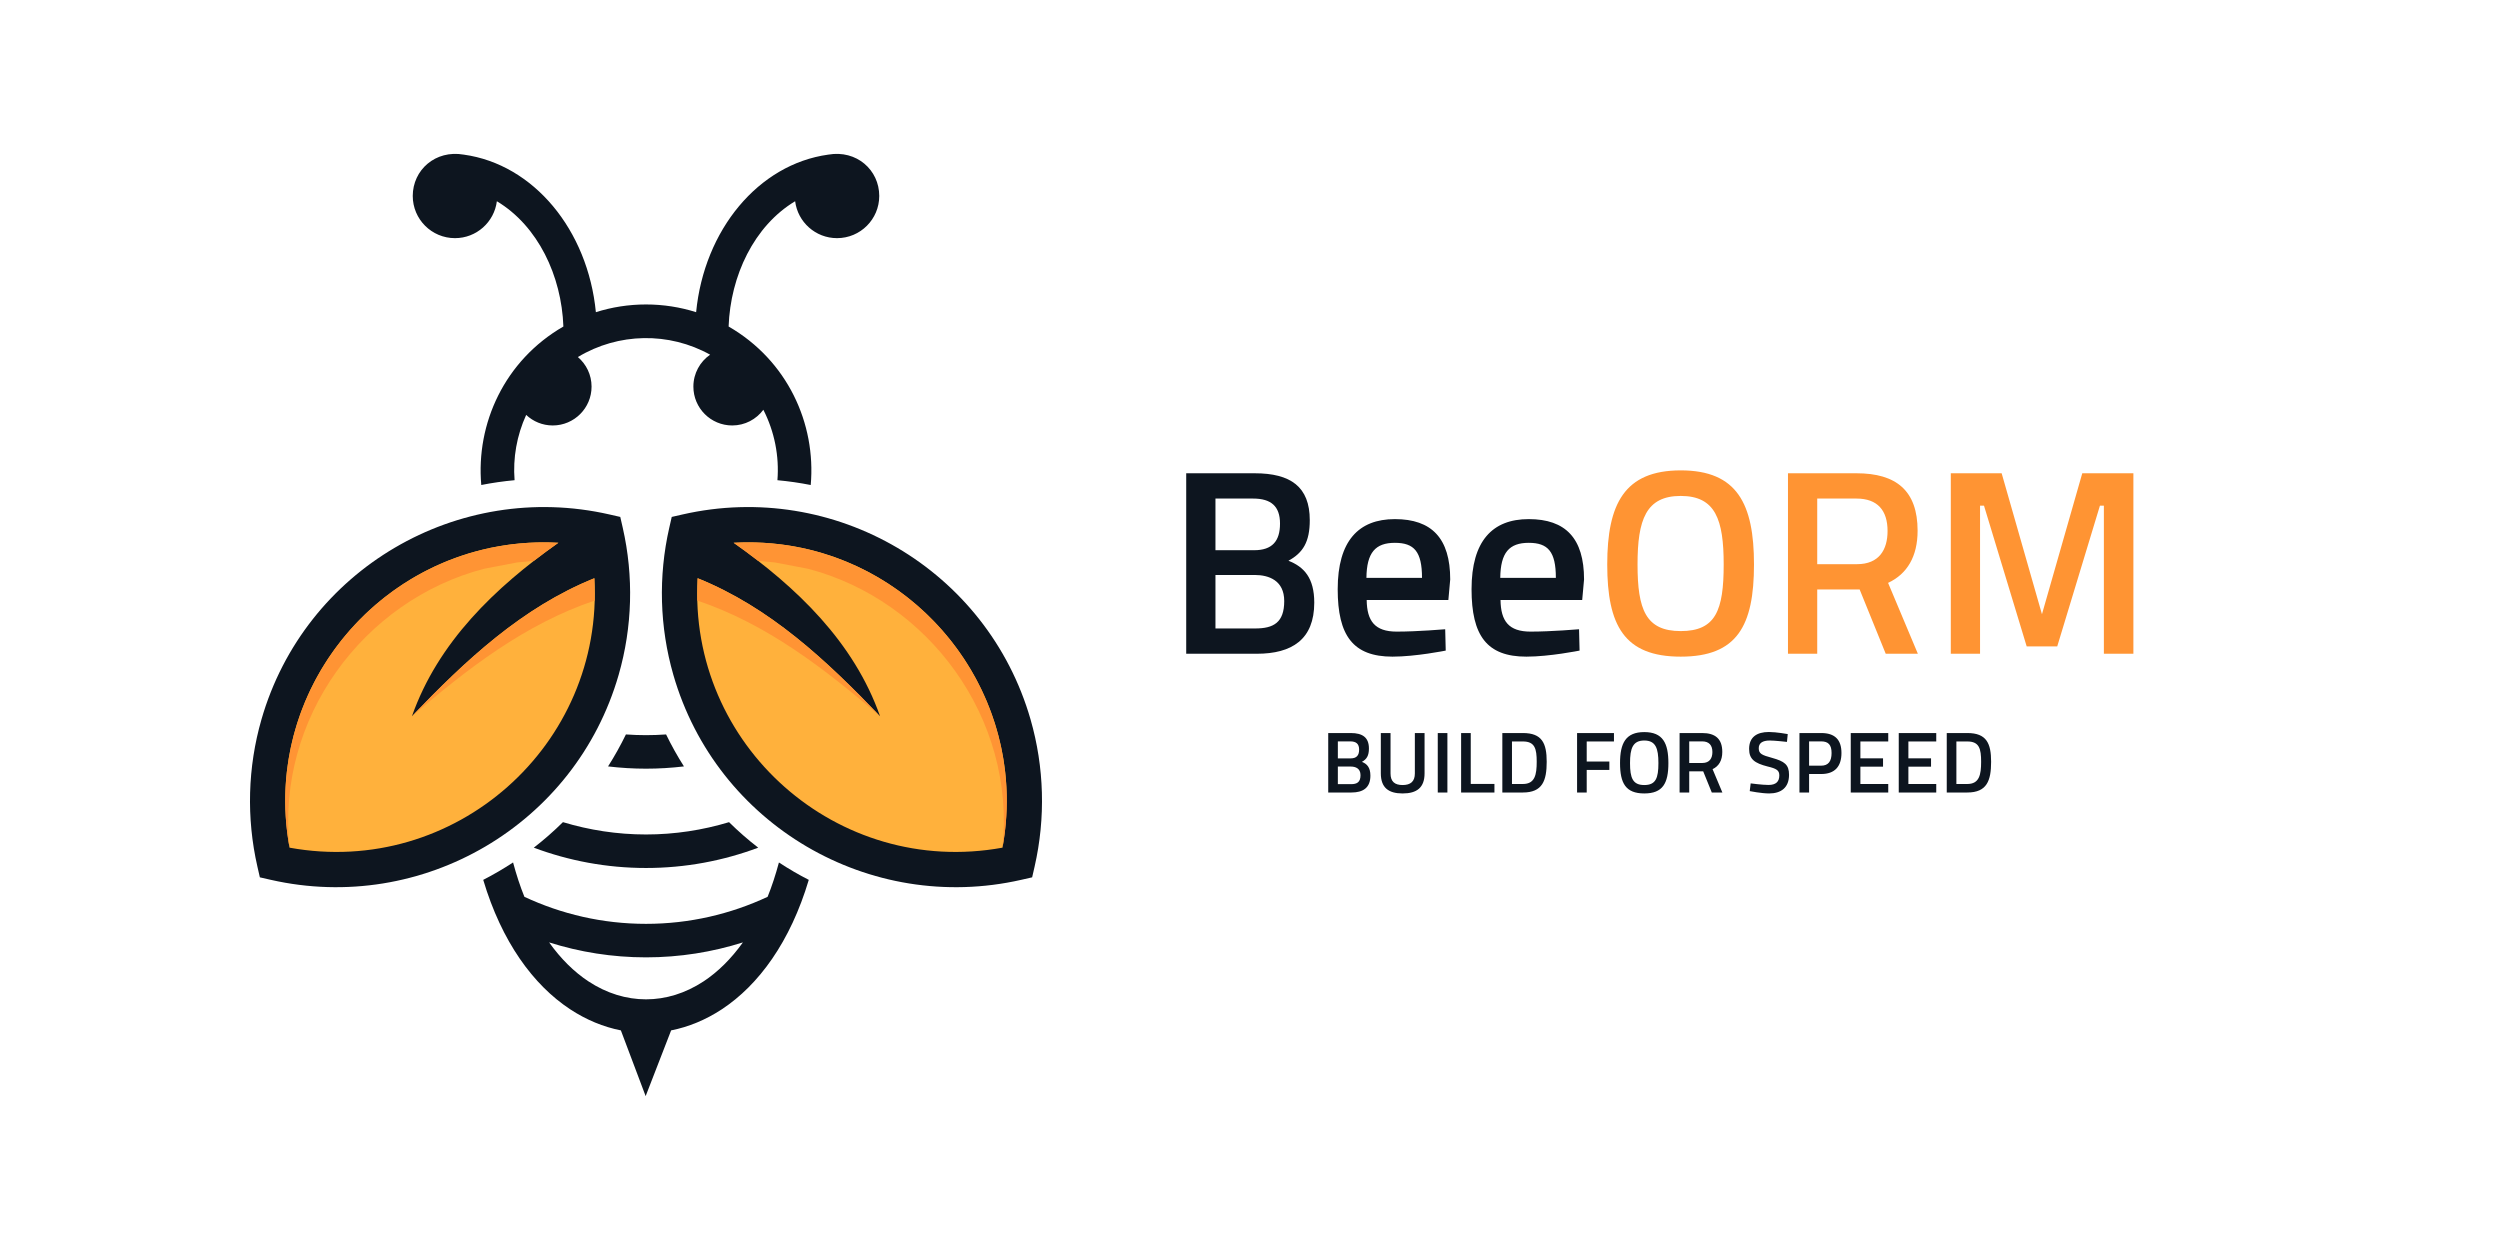
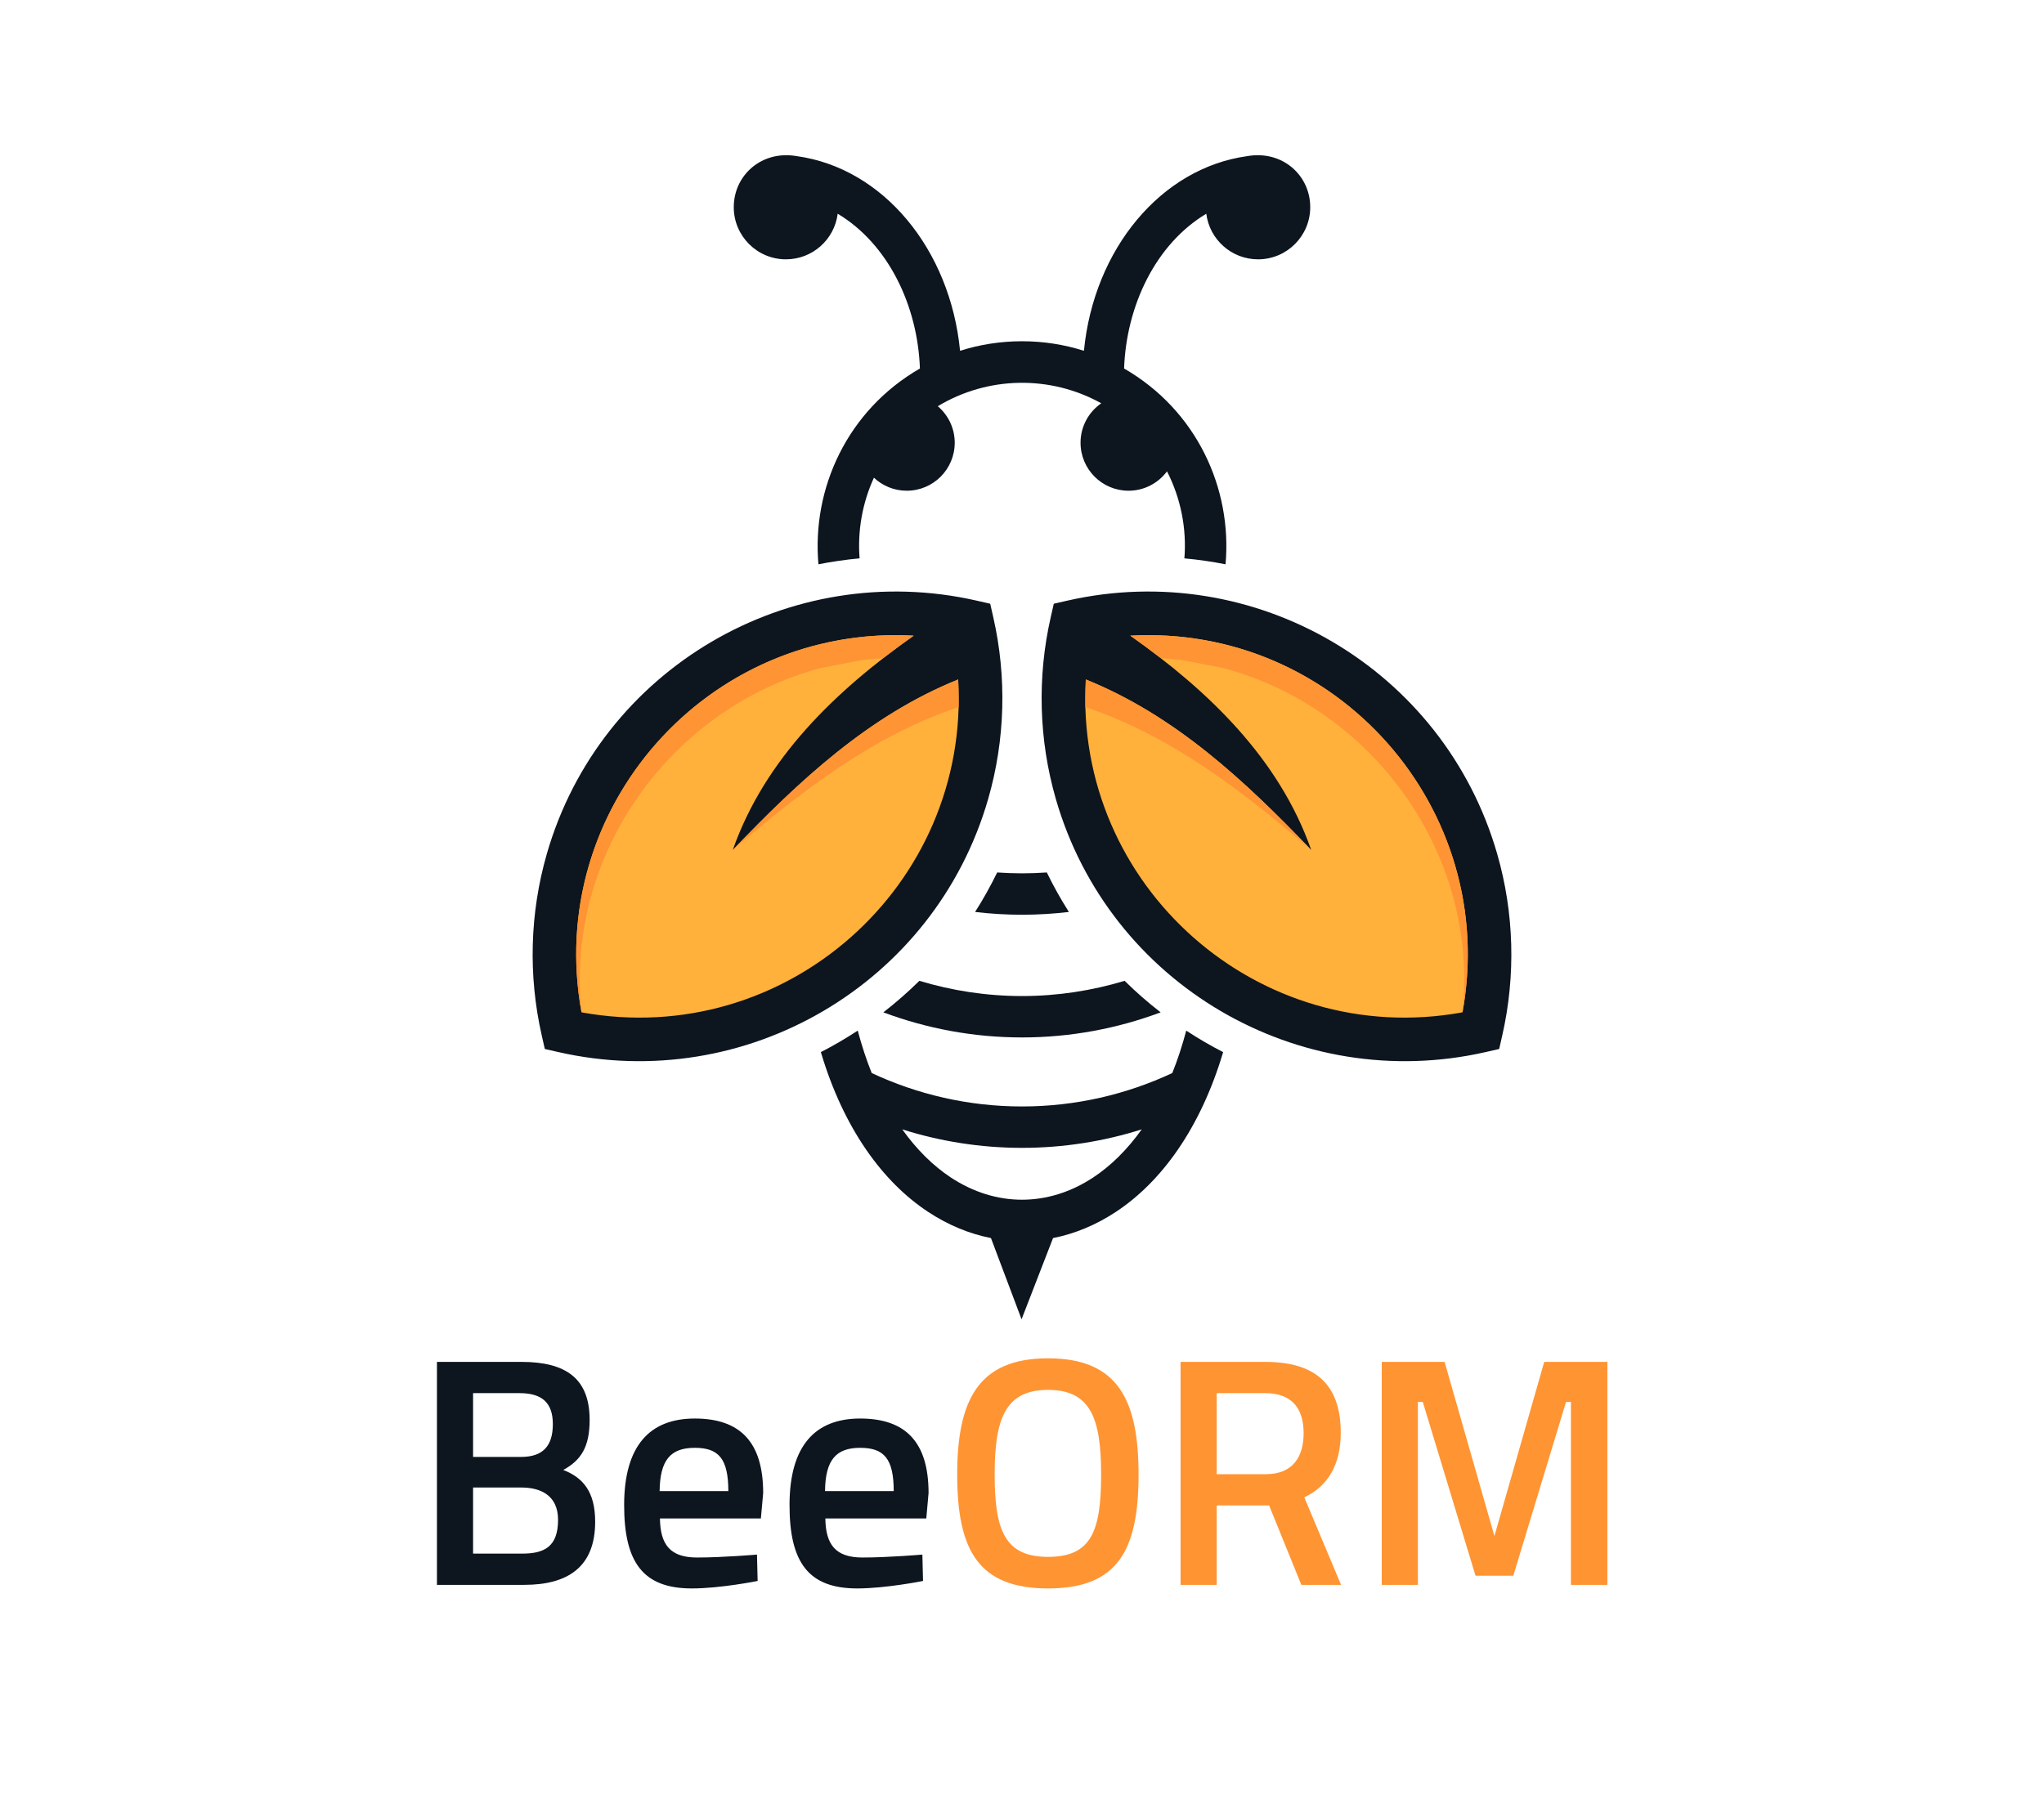
- <svg xmlns="http://www.w3.org/2000/svg" viewBox="0 0 2000 1000" width="350" height="175">
+ <svg xmlns="http://www.w3.org/2000/svg" viewBox="0 0 2000 1766" width="400" height="353">
  <style>
		tspan { white-space:pre }
		.shp0 { fill: #ffb13c } 
		.shp1 { fill: #0d151f } 
		.shp2 { fill: #ff9434 } 
	</style>
  <g>
    <g>
-       <path class="shp0" d="M813.94 690.08C830.26 618.46 810.54 540.28 754.76 484.5C698.98 428.71 620.8 409 549.17 425.32C532.85 496.95 552.57 575.12 608.35 630.91C664.13 686.69 742.31 706.41 813.94 690.08Z" />
-       <path fill-rule="evenodd" class="shp1" d="M824.44 575.55C835.45 613.82 836.54 654.38 827.7 693.18L825.72 701.87L817.03 703.85C695.79 731.47 573.24 659.93 538.67 539.86C527.66 501.58 526.57 461.02 535.41 422.22L537.39 413.54L546.08 411.56C667.32 383.93 789.87 455.48 824.44 575.55ZM801.99 678.13C826.02 546.32 720.46 426.84 586.92 434.22C637.44 469.88 683.14 513.68 704.05 573C661.17 528.29 616.1 485.97 558.1 462.58L558.1 462.52C550.36 596.27 669.95 702.2 801.99 678.13Z" />
-       <path class="shp0" d="M219.67 690.08C203.35 618.46 223.06 540.28 278.84 484.5C334.63 428.71 412.8 409 484.43 425.32C500.75 496.95 481.04 575.12 425.25 630.91C369.47 686.69 291.29 706.41 219.67 690.08Z" />
-       <path fill-rule="evenodd" class="shp1" d="M487.53 411.56L496.22 413.54L498.2 422.22C507.03 461.02 505.95 501.58 494.93 539.86C460.37 659.93 337.81 731.46 216.57 703.85L207.88 701.87L205.9 693.18C197.06 654.38 198.15 613.82 209.17 575.55C243.73 455.48 366.29 383.93 487.53 411.56ZM475.5 462.52L475.5 462.58C417.5 485.97 372.43 528.29 329.55 572.99C350.46 513.68 396.17 469.88 446.69 434.22C313.14 426.84 207.59 546.32 231.62 678.13C363.65 702.21 483.24 596.27 475.5 462.52Z" />
-       <path class="shp2" d="M704.05 573C661.15 528.27 616.09 485.97 558.1 462.58L557.82 480.45C613.48 499.16 659.79 535.07 704.05 573ZM646.26 454.99C742.64 480.09 812.85 574.5 801.99 678.13C822.16 567.46 750.99 465.48 648.59 439.98C628.5 434.98 607.79 433.06 586.92 434.22C593.56 438.91 600.12 443.74 606.56 448.73L619.87 449.95L646.26 454.99Z" />
-       <path class="shp2" d="M329.55 572.99C372.46 528.27 417.51 485.97 475.5 462.58L475.78 480.45C420.12 499.16 373.82 535.07 329.55 572.99ZM387.35 454.99C290.96 480.09 220.75 574.5 231.62 678.13C211.44 567.46 282.62 465.48 385.01 439.98C405.1 434.98 425.82 433.06 446.69 434.22C440.04 438.91 433.48 443.74 427.05 448.73L413.73 449.95L387.35 454.99Z" />
-       <path class="shp1" d="M500.73 587.55C496.42 596.41 491.65 604.95 486.44 613.13C496.4 614.31 506.52 614.94 516.8 614.94C527.08 614.94 537.21 614.31 547.16 613.13C541.95 604.95 537.18 596.41 532.87 587.55C527.56 587.92 522.2 588.13 516.8 588.13C511.4 588.13 506.04 587.92 500.73 587.55Z" />
-       <path class="shp1" d="M427.04 678.14C454.99 688.58 485.2 694.39 516.8 694.39C548.4 694.39 578.61 688.59 606.56 678.14C598.4 671.82 590.61 665.01 583.24 657.73C562.19 664.07 539.92 667.58 516.8 667.58C493.68 667.58 471.41 664.07 450.36 657.72C442.98 665.01 435.2 671.82 427.04 678.14Z" />
-       <path fill-rule="evenodd" class="shp1" d="M623.14 689.98C630.85 695.03 638.81 699.69 647.02 703.89C632.26 753.46 606.93 788.01 577.54 807.38C564.59 815.91 550.87 821.55 536.9 824.31L516.52 876.89L496.7 824.31C482.73 821.55 469.02 815.91 456.07 807.38C426.67 788.01 401.34 753.46 386.58 703.89C394.79 699.68 402.75 695.02 410.46 689.96C413.08 699.76 416.09 708.97 419.52 717.45C449.08 731.27 482.01 739.08 516.8 739.08C551.59 739.08 584.52 731.26 614.09 717.45C617.52 708.98 620.52 699.76 623.14 689.98ZM594.32 753.92C569.86 761.66 543.83 765.88 516.8 765.89C489.77 765.88 463.75 761.66 439.29 753.92C448.73 767.13 459.35 777.58 470.73 785.08C499.86 804.27 533.75 804.27 562.88 785.08C574.26 777.58 584.88 767.13 594.32 753.92Z" />
-       <path class="shp1" d="M662.61 123.7C634.65 127.57 609.85 142.62 591.19 164.95C572.58 187.23 560.1 216.86 556.9 249.75C544.25 245.74 530.78 243.57 516.8 243.57C502.82 243.57 489.35 245.74 476.7 249.75C473.5 216.86 461.02 187.23 442.41 164.95C423.76 142.62 398.95 127.57 370.99 123.7C348.26 119.73 330.2 136.06 330.2 156.75C330.2 175.4 345.32 190.52 363.98 190.52C381.19 190.52 395.4 177.64 397.49 160.99C430.38 180.73 449.25 220.64 450.71 261.21C403.68 288.36 380.67 338.86 385.02 388C393.79 386.26 402.68 384.99 411.66 384.16C410.26 366.41 413.41 348.41 420.94 331.93C426.5 337.15 433.95 340.37 442.18 340.37C459.34 340.37 473.25 326.45 473.25 309.3C473.25 299.82 468.99 291.34 462.3 285.64C494.68 266.08 535.2 265.43 568.1 283.75C560.01 289.36 554.7 298.7 554.71 309.29C554.7 326.45 568.62 340.37 585.78 340.37C595.99 340.37 605.02 335.42 610.68 327.81C619.66 345.39 623.46 364.92 621.94 384.17C630.92 384.99 639.81 386.27 648.58 388.01C652.94 338.86 629.93 288.36 582.89 261.21C584.35 220.65 603.22 180.73 636.11 160.99C638.2 177.64 652.41 190.52 669.63 190.52C688.28 190.52 703.41 175.4 703.4 156.75C703.41 136.06 685.34 119.73 662.61 123.7Z" />
+       <path class="shp0" d="M1449.35 1009.42C1474.03 901.1 1444.22 782.88 1359.86 698.52C1275.5 614.16 1157.27 584.35 1048.95 609.03C1024.27 717.35 1054.09 835.57 1138.45 919.93C1222.8 1004.29 1341.03 1034.11 1449.35 1009.42Z" />
+       <path fill-rule="evenodd" class="shp1" d="M1465.23 836.21C1481.89 894.09 1483.52 955.44 1470.16 1014.1L1467.17 1027.24L1454.03 1030.24C1270.68 1072.01 1085.34 963.82 1033.07 782.24C1016.42 724.36 1014.77 663.02 1028.14 604.35L1031.13 591.21L1044.27 588.21C1227.62 546.44 1412.96 654.64 1465.23 836.21ZM1431.28 991.35C1467.62 792.02 1307.99 611.32 1106.03 622.48C1182.43 676.41 1251.55 742.66 1283.17 832.35C1218.32 764.75 1150.16 700.75 1062.45 665.38L1062.45 665.28C1050.75 867.55 1231.6 1027.75 1431.28 991.35Z" />
+       <path class="shp0" d="M550.65 1009.42C525.97 901.1 555.78 782.88 640.14 698.52C724.5 614.16 842.73 584.35 951.05 609.03C975.73 717.35 945.91 835.57 861.55 919.93C777.2 1004.29 658.97 1034.11 550.65 1009.42Z" />
+       <path fill-rule="evenodd" class="shp1" d="M955.73 588.21L968.87 591.21L971.86 604.35C985.23 663.02 983.58 724.36 966.93 782.24C914.65 963.82 729.32 1072 545.97 1030.24L532.83 1027.24L529.84 1014.1C516.47 955.43 518.11 894.09 534.77 836.21C587.04 654.63 772.38 546.44 955.73 588.21ZM937.55 665.28L937.54 665.38C849.84 700.75 781.68 764.75 716.83 832.35C748.45 742.66 817.57 676.42 893.97 622.48C692.01 611.32 532.38 792.02 568.72 991.35C768.39 1027.75 949.25 867.54 937.55 665.28Z" />
+       <path class="shp2" d="M1283.17 832.35C1218.29 764.71 1150.15 700.74 1062.45 665.38L1062.03 692.41C1146.21 720.7 1216.23 775 1283.17 832.35ZM1195.77 653.9C1341.53 691.85 1447.71 834.63 1431.28 991.35C1461.79 823.99 1354.15 669.76 1199.3 631.21C1168.92 623.64 1137.59 620.74 1106.03 622.48C1116.08 629.58 1126 636.89 1135.73 644.43L1155.87 646.27L1195.77 653.9Z" />
+       <path class="shp2" d="M716.83 832.35C781.71 764.71 849.85 700.74 937.54 665.38L937.97 692.41C853.79 720.7 783.77 775 716.83 832.35ZM804.23 653.9C658.47 691.85 552.29 834.63 568.72 991.35C538.21 823.99 645.85 669.76 800.7 631.21C831.08 623.64 862.41 620.74 893.96 622.49C883.92 629.58 873.99 636.89 864.26 644.43L844.13 646.27L804.23 653.9Z" />
+       <path class="shp1" d="M975.7 854.37C969.18 867.76 961.97 880.67 954.08 893.05C969.14 894.83 984.46 895.78 1000 895.78C1015.54 895.78 1030.86 894.83 1045.91 893.05C1038.03 880.67 1030.81 867.76 1024.3 854.37C1016.27 854.92 1008.17 855.24 1000 855.24C991.82 855.24 983.73 854.92 975.7 854.37Z" />
+       <path class="shp1" d="M864.25 991.36C906.52 1007.15 952.21 1015.93 1000 1015.93C1047.78 1015.93 1093.46 1007.16 1135.73 991.37C1123.4 981.81 1111.62 971.5 1100.47 960.49C1068.64 970.08 1034.96 975.4 1000 975.4C965.04 975.4 931.35 970.08 899.52 960.49C888.37 971.5 876.59 981.8 864.25 991.36Z" />
+       <path fill-rule="evenodd" class="shp1" d="M1160.81 1009.26C1172.47 1016.91 1184.51 1023.95 1196.92 1030.31C1174.6 1105.27 1136.29 1157.52 1091.85 1186.8C1072.26 1199.7 1051.52 1208.24 1030.39 1212.4L999.57 1291.93L969.61 1212.4C948.48 1208.24 927.74 1199.71 908.15 1186.8C863.7 1157.52 825.4 1105.26 803.07 1030.29C815.48 1023.93 827.52 1016.89 839.18 1009.24C843.15 1024.05 847.69 1037.99 852.88 1050.81C897.59 1071.7 947.39 1083.52 1000 1083.52C1052.61 1083.52 1102.4 1071.7 1147.12 1050.81C1152.31 1037.99 1156.84 1024.06 1160.81 1009.26ZM1117.23 1105.96C1080.23 1117.66 1040.87 1124.05 1000 1124.06C959.13 1124.05 919.77 1117.66 882.77 1105.96C897.05 1125.94 913.12 1141.73 930.32 1153.08C974.38 1182.1 1025.62 1182.1 1069.68 1153.08C1086.89 1141.74 1102.95 1125.94 1117.23 1105.96Z" />
+       <path class="shp1" d="M1220.5 152.9C1178.22 158.75 1140.71 181.51 1112.5 215.28C1084.35 248.97 1065.48 293.78 1060.64 343.52C1041.51 337.45 1021.14 334.17 1000 334.17C978.86 334.17 958.48 337.45 939.36 343.52C934.52 293.79 915.65 248.97 887.5 215.28C859.29 181.51 821.78 158.75 779.5 152.9C745.12 146.9 717.81 171.59 717.81 202.88C717.81 231.08 740.68 253.95 768.88 253.95C794.92 253.95 816.4 234.47 819.56 209.29C869.3 239.15 897.85 299.5 900.06 360.85C828.93 401.9 794.12 478.28 800.71 552.59C813.97 549.96 827.41 548.03 841 546.79C838.89 519.94 843.64 492.73 855.03 467.8C863.43 475.69 874.71 480.55 887.15 480.55C913.1 480.56 934.14 459.52 934.14 433.57C934.13 419.23 927.69 406.42 917.57 397.8C966.54 368.22 1027.82 367.24 1077.58 394.93C1065.34 403.42 1057.31 417.55 1057.32 433.56C1057.32 459.52 1078.36 480.56 1104.31 480.55C1119.75 480.55 1133.41 473.08 1141.97 461.57C1155.55 488.15 1161.29 517.7 1158.99 546.8C1172.58 548.04 1186.03 549.97 1199.28 552.6C1205.88 478.29 1171.07 401.9 1099.94 360.86C1102.15 299.51 1130.69 239.14 1180.43 209.3C1183.59 234.47 1205.08 253.95 1231.11 253.95C1259.32 253.95 1282.19 231.08 1282.19 202.87C1282.19 171.59 1254.87 146.9 1220.5 152.9Z" />
    </g>
-     <path fill="#0d151f" aria-label="BeeORM" d="M948.97 378.62L948.97 523L1005.46 523C1033.49 523 1051.41 511.62 1051.41 482.11C1051.41 462.3 1043.19 453.44 1030.75 448.6C1042.34 442.27 1047.82 433.63 1047.82 416.14C1047.82 389.37 1032.44 378.62 1003.77 378.62ZM1003.77 459.98C1015.15 459.98 1027.38 464.4 1027.38 480.84C1027.38 498.13 1018.74 502.77 1004.19 502.77L972.37 502.77L972.37 459.98ZM1002.51 398.85C1016.84 398.85 1024.01 404.97 1024.01 418.88C1024.01 433 1017.68 440.17 1003.35 440.17L972.37 440.17L972.37 398.85ZM1117.38 505.29C1099.88 505.29 1093.56 496.86 1093.35 480L1158.69 480L1160.17 463.56C1160.17 430.68 1145.41 415.29 1115.9 415.29C1086.82 415.29 1070.16 432.79 1070.16 471.36C1070.16 508.46 1082.39 525.32 1114.01 525.32C1132.55 525.32 1156.58 520.47 1156.58 520.47L1156.16 503.4C1156.16 503.4 1134.03 505.29 1117.38 505.29ZM1093.14 462.3C1093.35 442.06 1100.31 434.26 1115.9 434.26C1131.29 434.26 1137.61 441.22 1137.61 462.3ZM1224.45 505.29C1206.96 505.29 1200.63 496.86 1200.42 480L1265.76 480L1267.24 463.56C1267.24 430.68 1252.49 415.29 1222.98 415.29C1193.89 415.29 1177.24 432.79 1177.24 471.36C1177.24 508.46 1189.46 525.32 1221.08 525.32C1239.63 525.32 1263.66 520.47 1263.66 520.47L1263.24 503.4C1263.24 503.4 1241.1 505.29 1224.45 505.29ZM1200.21 462.3C1200.42 442.06 1207.38 434.26 1222.98 434.26C1238.36 434.26 1244.69 441.22 1244.69 462.3Z" />
-     <path fill="#ff9433" aria-label="BeeORM" d="M1344.59 504.87C1316.56 504.87 1310.03 487.59 1310.03 451.55C1310.03 415.72 1316.77 396.75 1344.59 396.75C1372.42 396.75 1378.95 415.72 1378.95 451.55C1378.95 488.22 1372.63 504.87 1344.59 504.87ZM1344.59 525.32C1389.7 525.32 1403.19 500.66 1403.19 451.55C1403.19 403.07 1389.7 376.3 1344.59 376.3C1299.49 376.3 1285.79 403.28 1285.79 451.55C1285.79 500.24 1299.28 525.32 1344.59 525.32ZM1487.71 471.57L1508.58 523L1534.29 523L1510.47 466.3C1525.86 459.14 1534.08 445.01 1534.08 424.57C1534.08 392.53 1517.01 378.62 1485.18 378.62L1430.38 378.62L1430.38 523L1453.78 523L1453.78 471.57ZM1510.05 424.78C1510.05 439.74 1503.31 451.34 1485.6 451.34L1453.78 451.34L1453.78 398.85L1485.18 398.85C1502.04 398.85 1510.05 408.34 1510.05 424.78ZM1560.64 523L1584.04 523L1584.04 404.54L1587.2 404.54L1621.34 517.1L1645.79 517.1L1679.94 404.54L1683.1 404.54L1683.1 523L1706.71 523L1706.71 378.62L1665.82 378.62L1633.57 491.38L1601.32 378.62L1560.64 378.62Z" />
-     <path fill="#0d151f" aria-label="BUILD FOR SPEED" d="M1062.58 586.43L1062.58 634L1081.19 634C1090.42 634 1096.32 630.25 1096.32 620.53C1096.32 614 1093.62 611.08 1089.52 609.49C1093.34 607.4 1095.14 604.56 1095.14 598.79C1095.14 589.98 1090.07 586.43 1080.63 586.43ZM1080.63 613.24C1084.38 613.24 1088.41 614.7 1088.41 620.11C1088.41 625.81 1085.56 627.33 1080.77 627.33L1070.28 627.33L1070.28 613.24ZM1080.21 593.1C1084.94 593.1 1087.3 595.11 1087.3 599.7C1087.3 604.35 1085.21 606.71 1080.49 606.71L1070.28 606.71L1070.28 593.1ZM1112.43 618.79L1112.43 586.43L1104.66 586.43L1104.66 618.65C1104.66 630.11 1110.77 634.76 1122.09 634.76C1133.47 634.76 1139.65 630.11 1139.65 618.65L1139.65 586.43L1131.88 586.43L1131.88 618.79C1131.88 625.18 1128.47 628.03 1122.09 628.03C1115.77 628.03 1112.43 625.25 1112.43 618.79ZM1150.21 634L1157.92 634L1157.92 586.43L1150.21 586.43ZM1195.55 634L1195.55 627.13L1176.6 627.13L1176.6 586.43L1168.89 586.43L1168.89 634ZM1218.33 634C1234.02 634 1237.36 624.49 1237.36 609.42C1237.36 594.63 1233.68 586.43 1218.33 586.43L1201.87 586.43L1201.87 634ZM1229.37 609.42C1229.37 619.83 1227.91 627.19 1218.33 627.19L1209.58 627.19L1209.58 593.17L1218.33 593.17C1227.91 593.17 1229.37 599 1229.37 609.42ZM1261.66 634L1269.37 634L1269.37 615.95L1287.49 615.95L1287.49 609.21L1269.37 609.21L1269.37 593.17L1291.17 593.17L1291.17 586.43L1261.66 586.43ZM1315.41 628.03C1306.17 628.03 1304.02 622.33 1304.02 610.46C1304.02 598.66 1306.24 592.41 1315.41 592.41C1324.57 592.41 1326.73 598.66 1326.73 610.46C1326.73 622.54 1324.64 628.03 1315.41 628.03ZM1315.41 634.76C1330.27 634.76 1334.71 626.64 1334.71 610.46C1334.71 594.49 1330.27 585.67 1315.41 585.67C1300.55 585.67 1296.03 594.56 1296.03 610.46C1296.03 626.5 1300.48 634.76 1315.41 634.76ZM1362.56 617.06L1369.43 634L1377.9 634L1370.06 615.32C1375.12 612.96 1377.83 608.31 1377.83 601.57C1377.83 591.02 1372.21 586.43 1361.72 586.43L1343.67 586.43L1343.67 634L1351.38 634L1351.38 617.06ZM1369.92 601.64C1369.92 606.57 1367.69 610.39 1361.86 610.39L1351.38 610.39L1351.38 593.1L1361.72 593.1C1367.28 593.1 1369.92 596.22 1369.92 601.64ZM1430.19 587.27C1430.19 587.27 1421.16 585.6 1415.12 585.6C1405.61 585.6 1399.29 589.56 1399.29 599.14C1399.29 607.4 1403.73 610.53 1414.01 613.17C1421.3 614.9 1423.45 616.29 1423.45 620.32C1423.45 625.32 1420.75 627.96 1414.84 627.96C1409.91 627.96 1400.54 626.71 1400.54 626.71L1399.78 632.89C1399.78 632.89 1409.15 634.76 1415.33 634.76C1424.7 634.76 1431.23 630.25 1431.23 619.83C1431.23 611.71 1427.62 609.07 1417.62 606.29C1409.5 604.07 1407 603.03 1407 598.59C1407 594.49 1409.98 592.41 1415.82 592.41C1419.84 592.41 1429.57 593.52 1429.57 593.52ZM1456.99 619.21C1467.83 619.21 1473.17 613.17 1473.17 602.4C1473.17 591.71 1467.83 586.43 1456.99 586.43L1439.56 586.43L1439.56 634L1447.27 634L1447.27 619.21ZM1447.27 612.54L1447.27 593.1L1456.92 593.1C1462.69 593.1 1465.26 595.88 1465.26 602.4C1465.26 609 1462.69 612.54 1456.92 612.54ZM1480.6 634L1510.6 634L1510.6 627.19L1488.31 627.19L1488.31 613.31L1506.43 613.31L1506.43 606.64L1488.31 606.64L1488.31 593.17L1510.6 593.17L1510.6 586.43L1480.6 586.43ZM1519 634L1549 634L1549 627.19L1526.71 627.19L1526.71 613.31L1544.83 613.31L1544.83 606.64L1526.71 606.64L1526.71 593.17L1549 593.17L1549 586.43L1519 586.43ZM1573.86 634C1589.55 634 1592.89 624.49 1592.89 609.42C1592.89 594.63 1589.21 586.43 1573.86 586.43L1557.4 586.43L1557.4 634ZM1584.9 609.42C1584.9 619.83 1583.44 627.19 1573.86 627.19L1565.11 627.19L1565.11 593.17L1573.86 593.17C1583.44 593.17 1584.9 599 1584.9 609.42Z" />
+     <path fill="#0d151f" aria-label="BeeORM" d="M427.21 1333.66L427.21 1552L512.63 1552C555.03 1552 582.12 1534.79 582.12 1490.16C582.12 1460.2 569.69 1446.81 550.88 1439.48C568.41 1429.92 576.7 1416.85 576.7 1390.39C576.7 1349.91 553.43 1333.66 510.08 1333.66ZM510.08 1456.69C527.3 1456.69 545.78 1463.39 545.78 1488.25C545.78 1514.39 532.71 1521.4 510.72 1521.4L462.59 1521.4L462.59 1456.69ZM508.17 1364.26C529.85 1364.26 540.68 1373.5 540.68 1394.54C540.68 1415.89 531.12 1426.73 509.45 1426.73L462.59 1426.73L462.59 1364.26ZM681.89 1525.23C655.43 1525.23 645.87 1512.48 645.55 1486.98L744.36 1486.98L746.6 1462.11C746.6 1412.39 724.28 1389.12 679.66 1389.12C635.67 1389.12 610.49 1415.58 610.49 1473.91C610.49 1530.01 628.98 1555.51 676.79 1555.51C704.84 1555.51 741.18 1548.18 741.18 1548.18L740.54 1522.36C740.54 1522.36 707.07 1525.23 681.89 1525.23ZM645.23 1460.2C645.55 1429.6 656.07 1417.81 679.66 1417.81C702.93 1417.81 712.49 1428.33 712.49 1460.2ZM843.81 1525.23C817.36 1525.23 807.8 1512.48 807.48 1486.98L906.29 1486.98L908.52 1462.11C908.52 1412.39 886.21 1389.12 841.58 1389.12C797.6 1389.12 772.41 1415.58 772.41 1473.91C772.41 1530.01 790.9 1555.51 838.71 1555.51C866.76 1555.51 903.1 1548.18 903.1 1548.18L902.46 1522.36C902.46 1522.36 869 1525.23 843.81 1525.23ZM807.16 1460.2C807.48 1429.6 818 1417.81 841.58 1417.81C864.85 1417.81 874.41 1428.33 874.41 1460.2Z" />
+     <path fill="#ff9433" aria-label="BeeORM" d="M1025.5 1524.59C983.11 1524.59 973.23 1498.45 973.23 1443.94C973.23 1389.76 983.43 1361.07 1025.5 1361.07C1067.58 1361.07 1077.46 1389.76 1077.46 1443.94C1077.46 1499.41 1067.89 1524.59 1025.5 1524.59ZM1025.5 1555.51C1093.71 1555.51 1114.11 1518.21 1114.11 1443.94C1114.11 1370.63 1093.71 1330.15 1025.5 1330.15C957.29 1330.15 936.57 1370.95 936.57 1443.94C936.57 1517.58 956.97 1555.51 1025.5 1555.51ZM1241.93 1474.23L1273.49 1552L1312.38 1552L1276.36 1466.26C1299.63 1455.42 1312.06 1434.06 1312.06 1403.14C1312.06 1354.69 1286.24 1333.66 1238.11 1333.66L1155.23 1333.66L1155.23 1552L1190.61 1552L1190.61 1474.23ZM1275.72 1403.46C1275.72 1426.09 1265.52 1443.63 1238.74 1443.63L1190.61 1443.63L1190.61 1364.26L1238.11 1364.26C1263.61 1364.26 1275.72 1378.6 1275.72 1403.46ZM1352.22 1552L1387.6 1552L1387.6 1372.86L1392.38 1372.86L1444.02 1543.08L1480.99 1543.08L1532.63 1372.86L1537.41 1372.86L1537.41 1552L1573.11 1552L1573.11 1333.66L1511.27 1333.66L1462.51 1504.19L1413.74 1333.66L1352.22 1333.66Z" />
  </g>
</svg>
